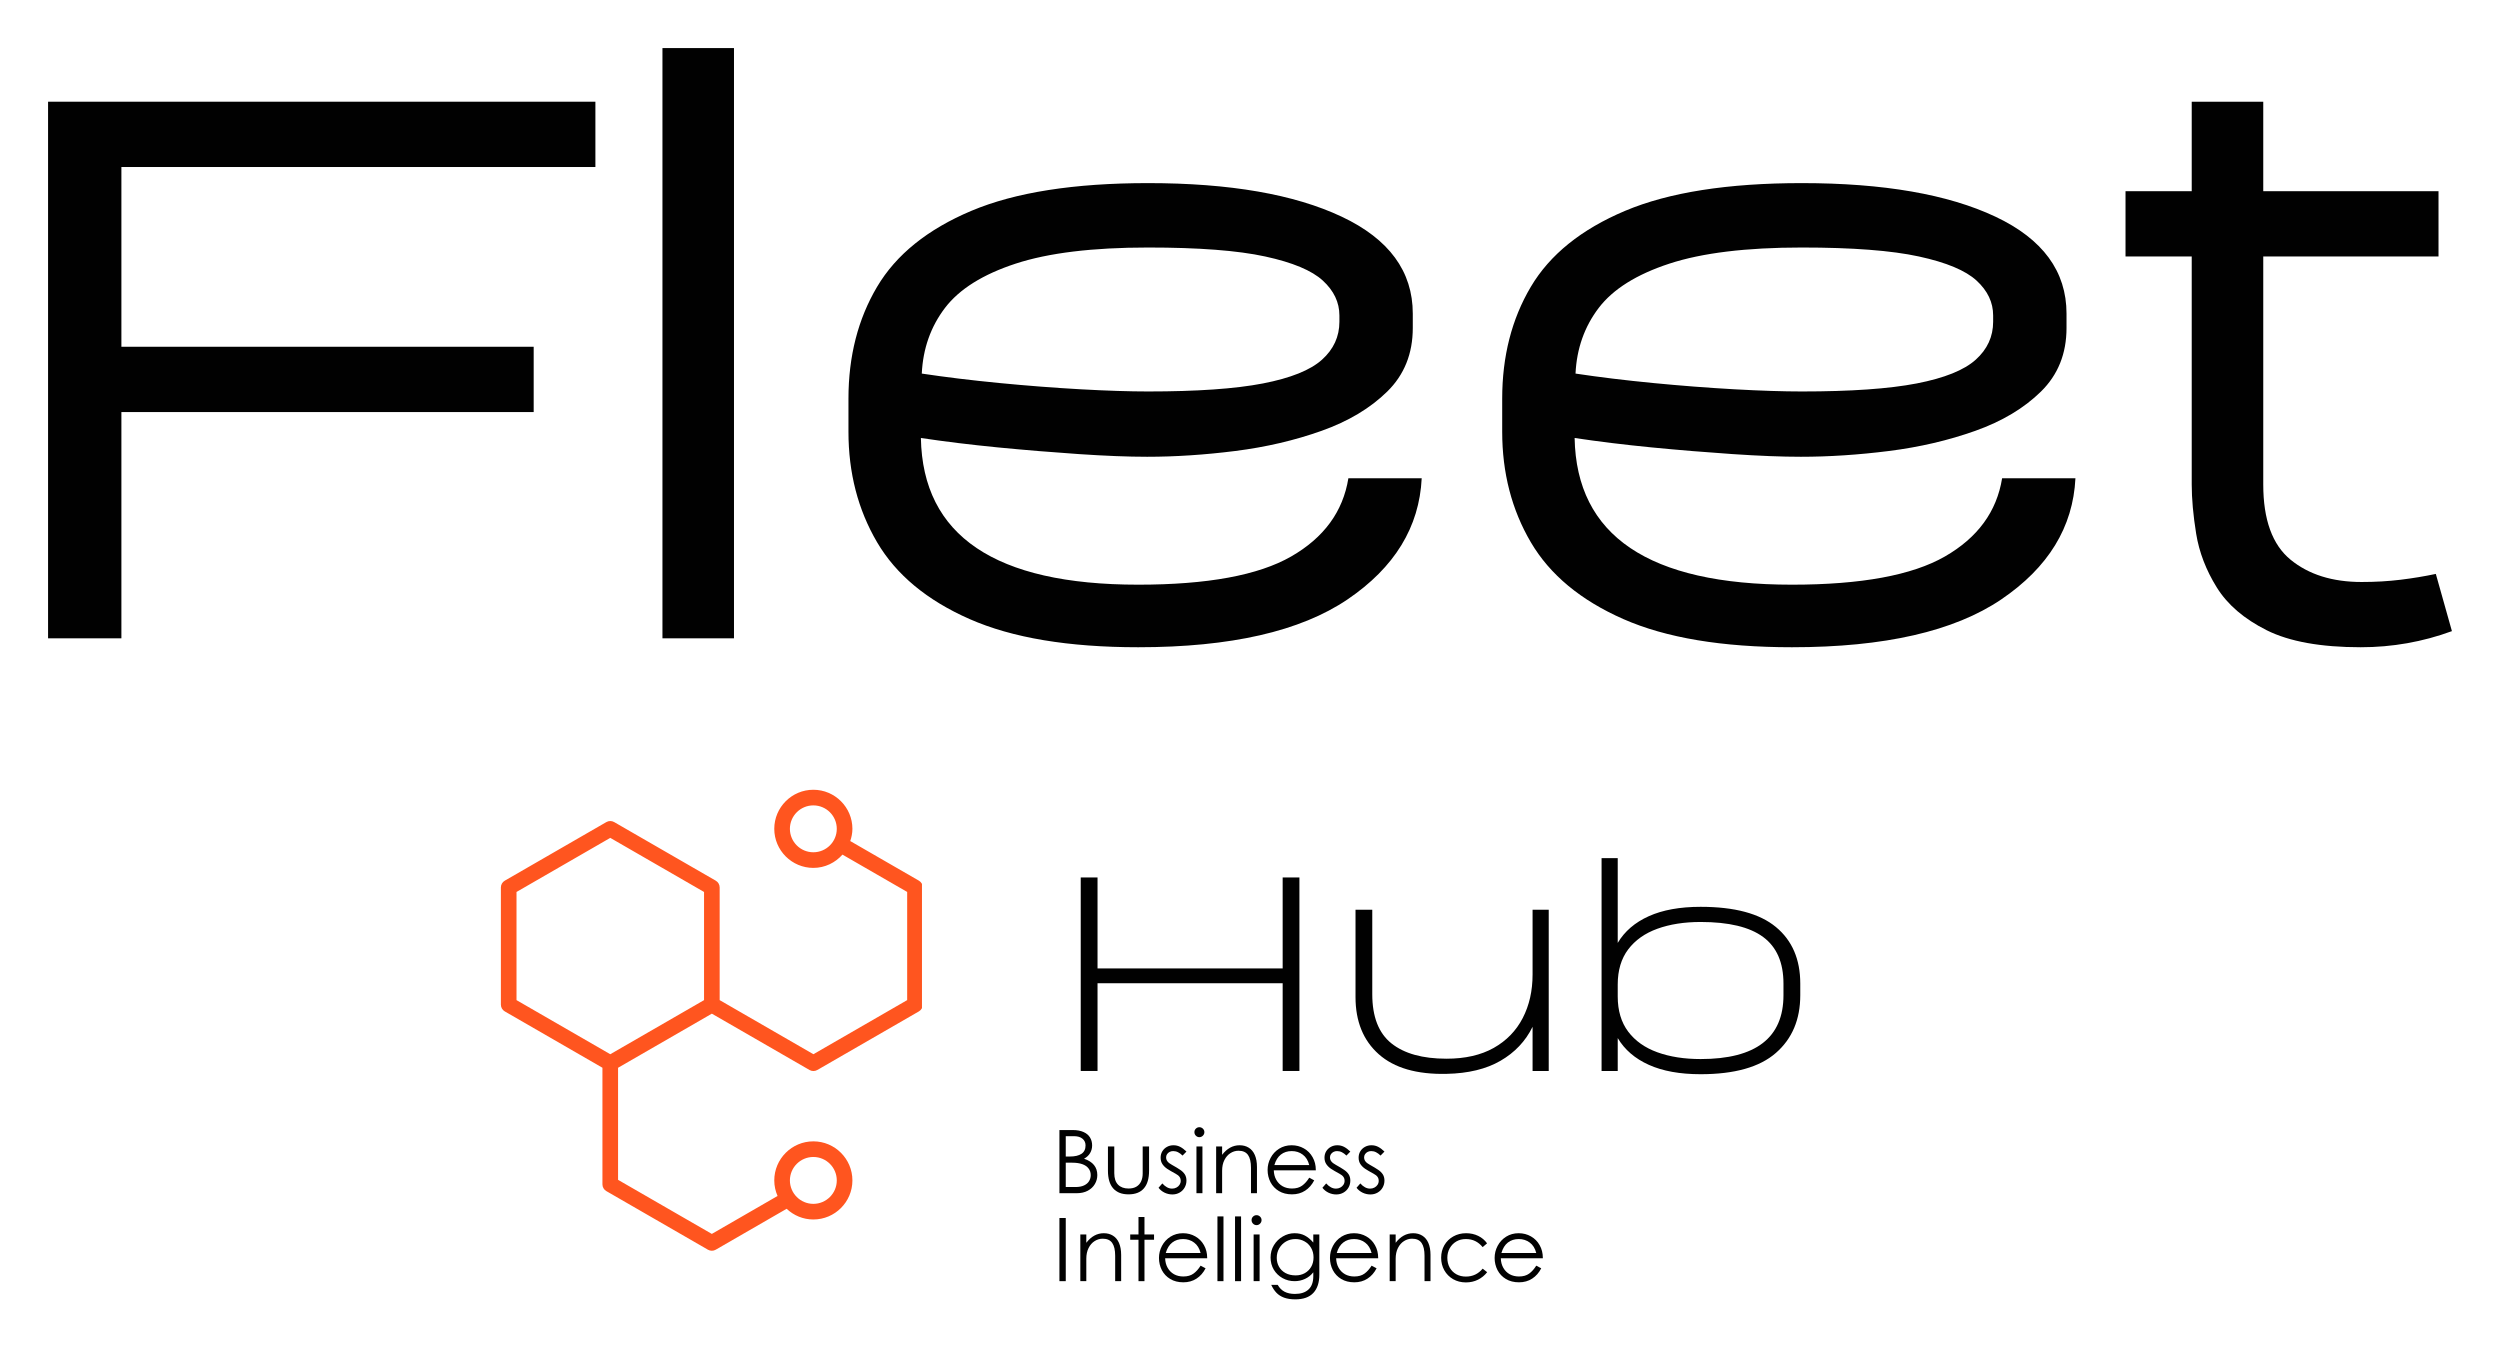
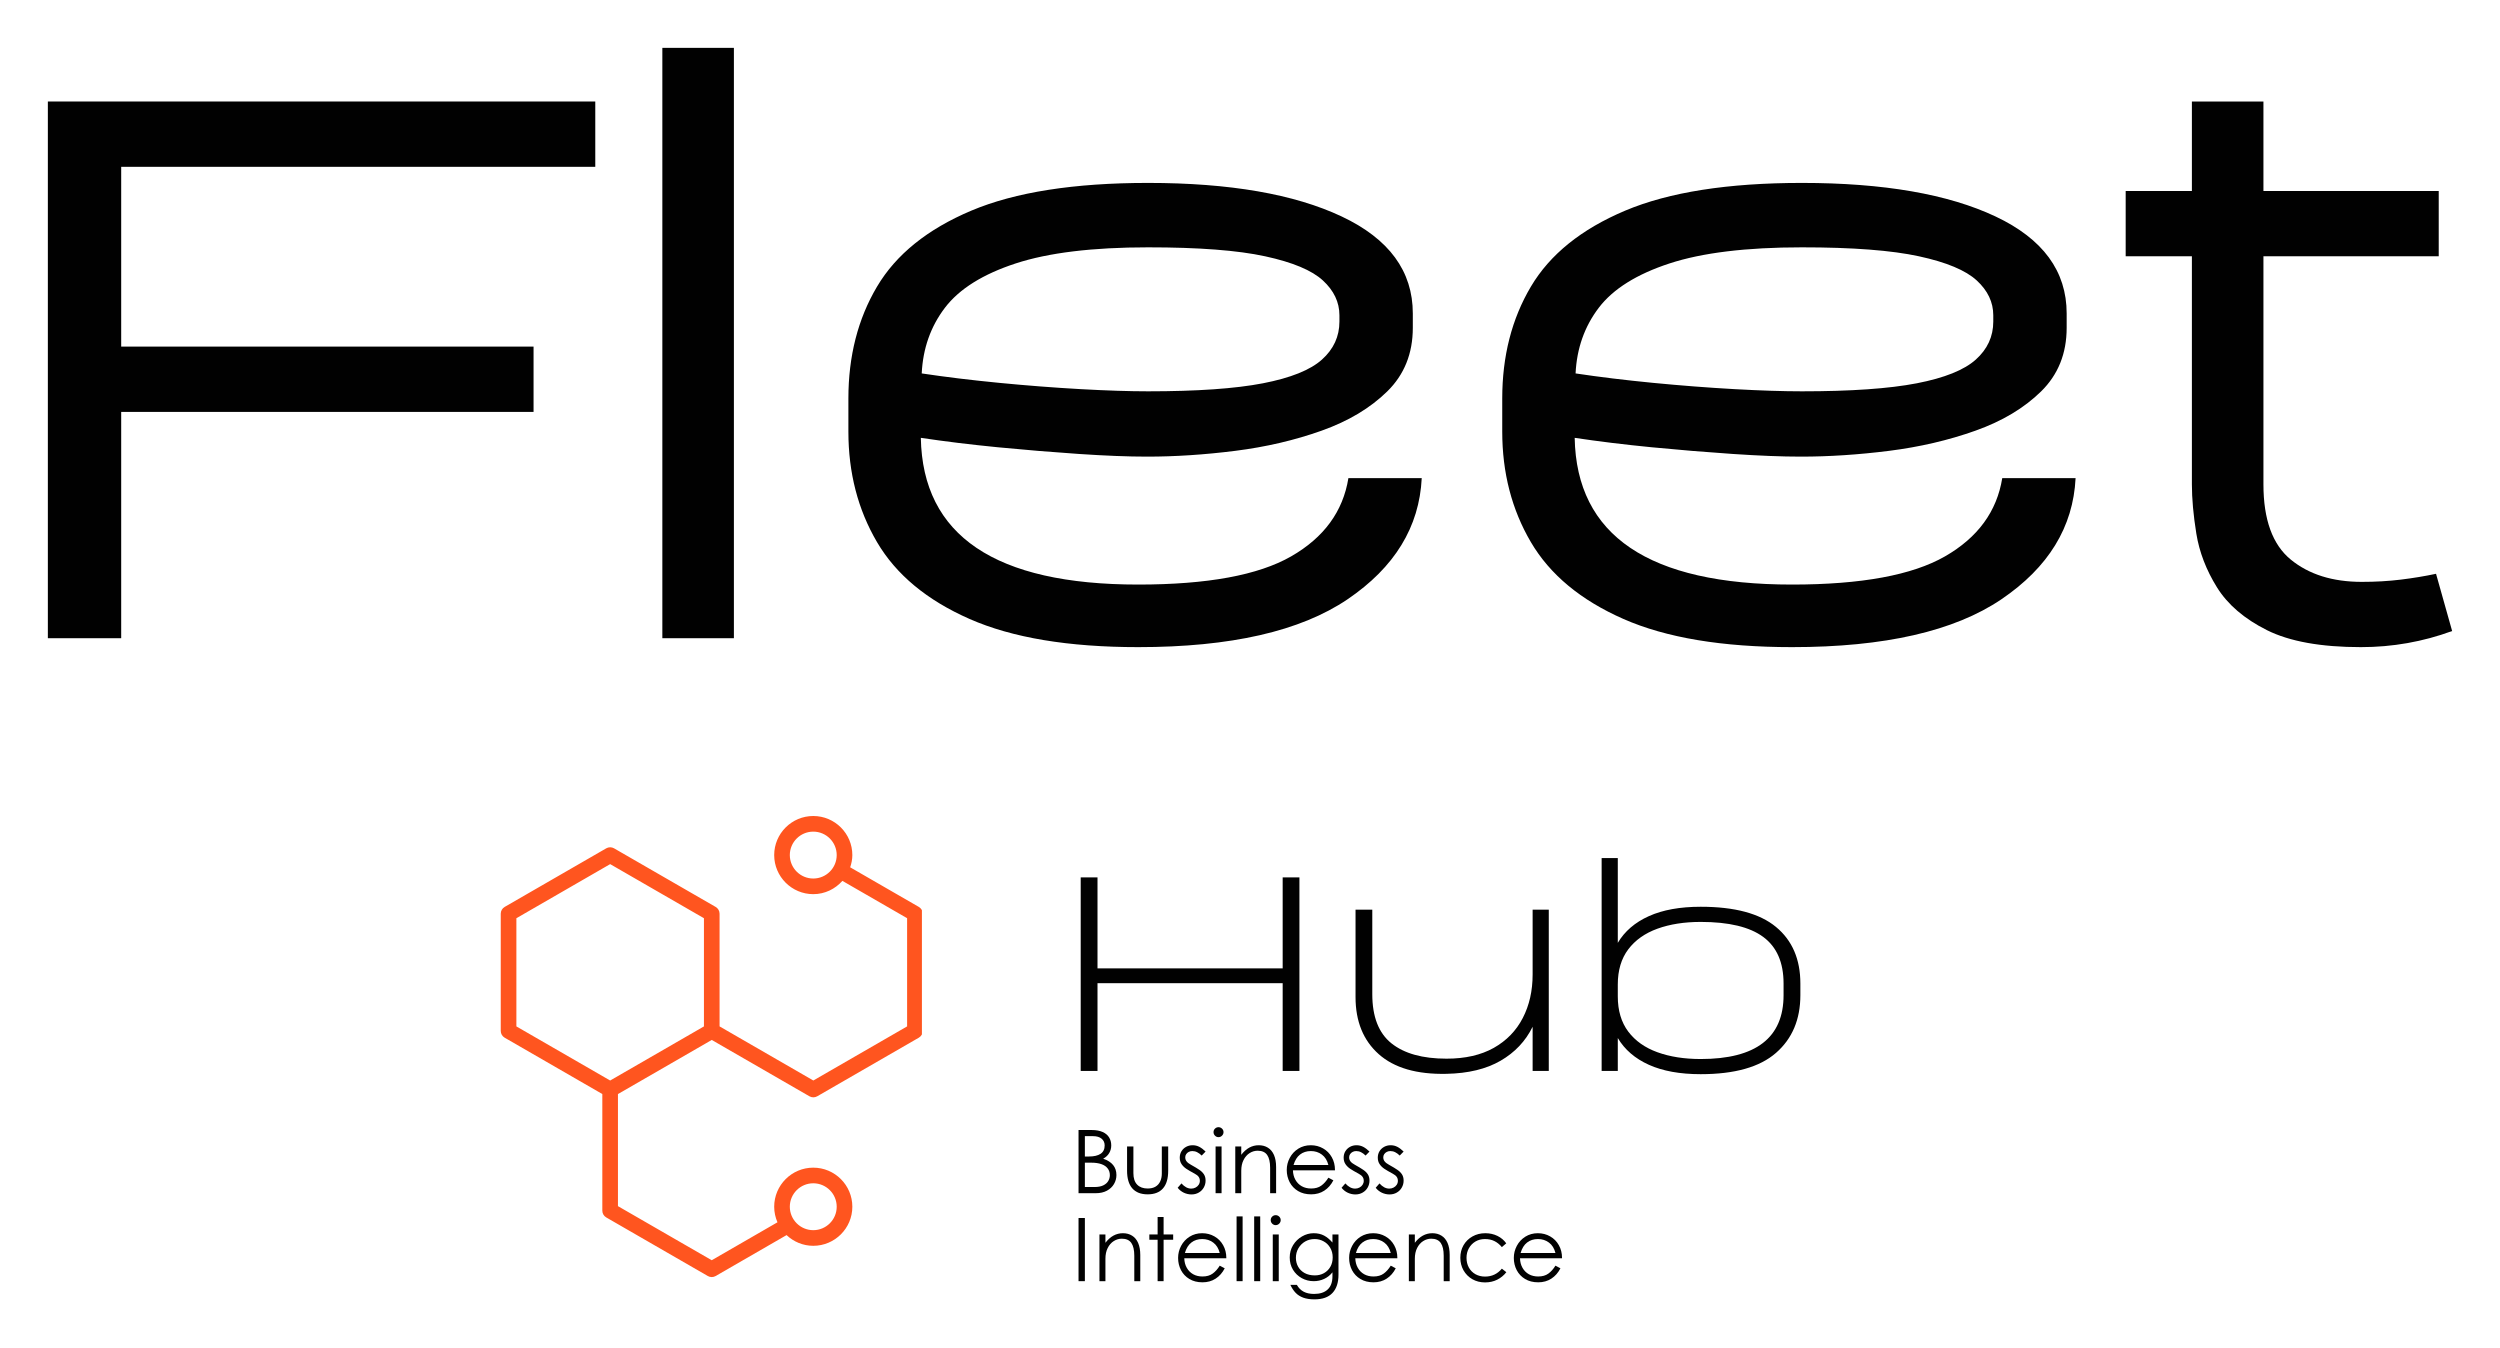
- <svg xmlns="http://www.w3.org/2000/svg" viewBox="372.19 221.37 783.64 422.36" preserveAspectRatio="xMidYMid meet" version="1.0">
+ <svg xmlns="http://www.w3.org/2000/svg" viewBox="372.26 221.44 783.50 422.22" preserveAspectRatio="xMidYMid meet" version="1.0">
  <defs>
    <g />
-     <clipPath id="0b232f421c">
+     <clipPath id="2bd398bc44">
      <rect x="0" width="793" y="0" height="337" />
    </clipPath>
-     <clipPath id="50709c36d6">
+     <clipPath id="84f49371a3">
      <rect x="0" width="157" y="0" height="68" />
    </clipPath>
-     <clipPath id="a4c7cb8014">
+     <clipPath id="eb39add451">
      <rect x="0" width="241" y="0" height="123" />
    </clipPath>
-     <clipPath id="0b9b39aec0">
-       <path d="M 529.188 468.906 L 661.188 468.906 L 661.188 613.656 L 529.188 613.656 Z M 529.188 468.906 " clip-rule="nonzero" />
+     <clipPath id="ec226f69de">
+       <path d="M 529.188 477.156 L 661.188 477.156 L 661.188 621.906 L 529.188 621.906 Z M 529.188 477.156 " clip-rule="nonzero" />
    </clipPath>
  </defs>
  <g transform="matrix(1, 0, 0, 1, 351, 131)">
-     <g clip-path="url(#0b232f421c)">
+     <g clip-path="url(#2bd398bc44)">
      <g fill="#010101" fill-opacity="1">
        <g transform="translate(1.491601, 290.4549)">
          <g>
            <path d="M 206.328 -147.734 L 57.75 -147.734 L 57.75 -91.391 L 186.984 -91.391 L 186.984 -70.922 L 57.75 -70.922 L 57.75 0 L 34.766 0 L 34.766 -168.203 L 206.328 -168.203 Z M 206.328 -147.734 " />
          </g>
        </g>
      </g>
      <g fill="#010101" fill-opacity="1">
        <g transform="translate(198.8402, 290.4549)">
          <g>
            <path d="M 30 0 L 30 -185.016 L 52.422 -185.016 L 52.422 0 Z M 30 0 " />
          </g>
        </g>
      </g>
      <g fill="#010101" fill-opacity="1">
        <g transform="translate(267.5195, 290.4549)">
          <g>
            <path d="M 110.453 2.797 C 88.586 2.797 70.973 -0.145 57.609 -6.031 C 44.242 -11.914 34.57 -19.945 28.594 -30.125 C 22.613 -40.312 19.625 -51.852 19.625 -64.75 L 19.625 -75.125 C 19.625 -88.395 22.613 -100.078 28.594 -110.172 C 34.57 -120.266 44.426 -128.207 58.156 -134 C 71.895 -139.789 90.352 -142.688 113.531 -142.688 C 139.133 -142.688 159.363 -139.18 174.219 -132.172 C 189.082 -125.16 196.516 -115.023 196.516 -101.766 L 196.516 -97.281 C 196.516 -89.238 193.848 -82.598 188.516 -77.359 C 183.191 -72.129 176.32 -68.02 167.906 -65.031 C 159.5 -62.039 150.484 -59.938 140.859 -58.719 C 131.234 -57.508 122.031 -56.906 113.25 -56.906 C 107.27 -56.906 100.117 -57.188 91.797 -57.75 C 83.484 -58.312 75.031 -59.008 66.438 -59.844 C 57.844 -60.688 49.805 -61.672 42.328 -62.797 C 42.891 -32.141 65.598 -16.812 110.453 -16.812 C 132.129 -16.812 148.102 -19.754 158.375 -25.641 C 168.656 -31.535 174.641 -39.711 176.328 -50.172 L 199.312 -50.172 C 198.562 -34.848 190.805 -22.188 176.047 -12.188 C 161.285 -2.195 139.422 2.797 110.453 2.797 Z M 113.531 -77.375 C 128.852 -77.375 140.859 -78.211 149.547 -79.891 C 158.242 -81.578 164.41 -84.055 168.047 -87.328 C 171.691 -90.598 173.516 -94.566 173.516 -99.234 L 173.516 -101.203 C 173.516 -105.305 171.785 -108.945 168.328 -112.125 C 164.879 -115.301 158.852 -117.82 150.25 -119.688 C 141.656 -121.562 129.414 -122.5 113.531 -122.5 C 96.156 -122.5 82.328 -120.816 72.047 -117.453 C 61.766 -114.086 54.379 -109.461 49.891 -103.578 C 45.41 -97.691 42.984 -90.828 42.609 -82.984 C 50.086 -81.859 58.172 -80.875 66.859 -80.031 C 75.547 -79.188 84.047 -78.531 92.359 -78.062 C 100.68 -77.602 107.738 -77.375 113.531 -77.375 Z M 113.531 -77.375 " />
          </g>
        </g>
      </g>
      <g fill="#010101" fill-opacity="1">
        <g transform="translate(472.4369, 290.4549)">
          <g>
            <path d="M 110.453 2.797 C 88.586 2.797 70.973 -0.145 57.609 -6.031 C 44.242 -11.914 34.57 -19.945 28.594 -30.125 C 22.613 -40.312 19.625 -51.852 19.625 -64.75 L 19.625 -75.125 C 19.625 -88.395 22.613 -100.078 28.594 -110.172 C 34.57 -120.266 44.426 -128.207 58.156 -134 C 71.895 -139.789 90.352 -142.688 113.531 -142.688 C 139.133 -142.688 159.363 -139.18 174.219 -132.172 C 189.082 -125.16 196.516 -115.023 196.516 -101.766 L 196.516 -97.281 C 196.516 -89.238 193.848 -82.598 188.516 -77.359 C 183.191 -72.129 176.32 -68.02 167.906 -65.031 C 159.5 -62.039 150.484 -59.938 140.859 -58.719 C 131.234 -57.508 122.031 -56.906 113.25 -56.906 C 107.27 -56.906 100.117 -57.188 91.797 -57.75 C 83.484 -58.312 75.031 -59.008 66.438 -59.844 C 57.844 -60.688 49.805 -61.672 42.328 -62.797 C 42.891 -32.141 65.598 -16.812 110.453 -16.812 C 132.129 -16.812 148.102 -19.754 158.375 -25.641 C 168.656 -31.535 174.641 -39.711 176.328 -50.172 L 199.312 -50.172 C 198.562 -34.848 190.805 -22.188 176.047 -12.188 C 161.285 -2.195 139.422 2.797 110.453 2.797 Z M 113.531 -77.375 C 128.852 -77.375 140.859 -78.211 149.547 -79.891 C 158.242 -81.578 164.41 -84.055 168.047 -87.328 C 171.691 -90.598 173.516 -94.566 173.516 -99.234 L 173.516 -101.203 C 173.516 -105.305 171.785 -108.945 168.328 -112.125 C 164.879 -115.301 158.852 -117.82 150.25 -119.688 C 141.656 -121.562 129.414 -122.5 113.531 -122.5 C 96.156 -122.5 82.328 -120.816 72.047 -117.453 C 61.766 -114.086 54.379 -109.461 49.891 -103.578 C 45.41 -97.691 42.984 -90.828 42.609 -82.984 C 50.086 -81.859 58.172 -80.875 66.859 -80.031 C 75.547 -79.188 84.047 -78.531 92.359 -78.062 C 100.68 -77.602 107.738 -77.375 113.531 -77.375 Z M 113.531 -77.375 " />
          </g>
        </g>
      </g>
      <g fill="#010101" fill-opacity="1">
        <g transform="translate(677.3543, 290.4549)">
          <g>
            <path d="M 107.359 -20.188 L 112.406 -2.25 C 103.25 1.113 93.719 2.797 83.812 2.797 C 71.289 2.797 61.477 1.023 54.375 -2.516 C 47.281 -6.066 42.051 -10.551 38.688 -15.969 C 35.32 -21.395 33.172 -27.004 32.234 -32.797 C 31.305 -38.586 30.844 -43.727 30.844 -48.219 L 30.844 -119.703 L 10.094 -119.703 L 10.094 -140.156 L 30.844 -140.156 L 30.844 -168.203 L 53.266 -168.203 L 53.266 -140.156 L 108.203 -140.156 L 108.203 -119.703 L 53.266 -119.703 L 53.266 -48.219 C 53.266 -37.188 56.113 -29.332 61.812 -24.656 C 67.508 -19.988 74.938 -17.656 84.094 -17.656 C 88.395 -17.656 92.461 -17.891 96.297 -18.359 C 100.129 -18.828 103.816 -19.438 107.359 -20.188 Z M 107.359 -20.188 " />
          </g>
        </g>
      </g>
    </g>
  </g>
-   <g transform="matrix(1, 0, 0, 1, 701, 564)">
-     <g clip-path="url(#50709c36d6)">
+   <g transform="matrix(1, 0, 0, 1, 707, 564)">
+     <g clip-path="url(#84f49371a3)">
      <g fill="#010101" fill-opacity="1">
        <g transform="translate(0.867432, 31.38743)">
          <g>
            <path d="M 6.594 -19.797 C 7.938 -19.797 9.062 -19.586 9.969 -19.172 C 10.875 -18.766 11.547 -18.203 11.984 -17.484 C 12.43 -16.766 12.656 -15.926 12.656 -14.969 C 12.656 -14.094 12.441 -13.297 12.016 -12.578 C 11.598 -11.859 10.969 -11.27 10.125 -10.812 C 12.895 -9.875 14.281 -8.164 14.281 -5.688 C 14.281 -4.676 14.023 -3.738 13.516 -2.875 C 13.016 -2.008 12.273 -1.312 11.297 -0.781 C 10.328 -0.258 9.172 0 7.828 0 L 2.406 0 L 2.406 -19.797 Z M 5.703 -11.5 C 7.254 -11.5 8.457 -11.781 9.312 -12.344 C 10.164 -12.906 10.594 -13.781 10.594 -14.969 C 10.594 -15.852 10.273 -16.555 9.641 -17.078 C 9.004 -17.609 8.117 -17.875 6.984 -17.875 L 4.391 -17.875 L 4.391 -11.5 Z M 7.453 -1.938 C 8.516 -1.938 9.406 -2.102 10.125 -2.438 C 10.844 -2.781 11.367 -3.234 11.703 -3.797 C 12.047 -4.367 12.219 -4.988 12.219 -5.656 C 12.219 -6.477 11.988 -7.18 11.531 -7.766 C 11.082 -8.359 10.426 -8.805 9.562 -9.109 C 8.695 -9.41 7.66 -9.562 6.453 -9.562 L 4.391 -9.562 L 4.391 -1.938 Z M 7.453 -1.938 " />
          </g>
        </g>
      </g>
      <g fill="#010101" fill-opacity="1">
        <g transform="translate(16.63838, 31.38743)">
          <g>
            <path d="M 8.297 0.359 C 6.18 0.359 4.578 -0.266 3.484 -1.516 C 2.391 -2.766 1.844 -4.613 1.844 -7.062 L 1.844 -14.641 L 3.828 -14.641 L 3.828 -6.281 C 3.828 -4.688 4.223 -3.484 5.016 -2.672 C 5.805 -1.867 6.898 -1.469 8.297 -1.469 C 9.273 -1.469 10.094 -1.66 10.75 -2.047 C 11.414 -2.441 11.91 -2.992 12.234 -3.703 C 12.566 -4.41 12.734 -5.227 12.734 -6.156 L 12.734 -14.641 L 14.734 -14.641 L 14.734 -7.062 C 14.734 -4.594 14.188 -2.738 13.094 -1.5 C 12.008 -0.258 10.41 0.359 8.297 0.359 Z M 8.297 0.359 " />
          </g>
        </g>
      </g>
      <g fill="#010101" fill-opacity="1">
        <g transform="translate(33.40191, 31.38743)">
          <g>
            <path d="M 5.266 0.391 C 4.441 0.391 3.641 0.207 2.859 -0.156 C 2.086 -0.531 1.445 -1.047 0.938 -1.703 L 2.125 -3.062 C 3.094 -1.977 4.113 -1.438 5.188 -1.438 C 5.664 -1.438 6.109 -1.539 6.516 -1.75 C 6.93 -1.957 7.266 -2.25 7.516 -2.625 C 7.766 -3.008 7.891 -3.422 7.891 -3.859 C 7.891 -4.359 7.766 -4.781 7.516 -5.125 C 7.266 -5.477 6.863 -5.801 6.312 -6.094 C 5.156 -6.719 4.27 -7.234 3.656 -7.641 C 3.051 -8.047 2.555 -8.531 2.172 -9.094 C 1.785 -9.664 1.594 -10.348 1.594 -11.141 C 1.594 -11.891 1.77 -12.555 2.125 -13.141 C 2.488 -13.734 2.977 -14.195 3.594 -14.531 C 4.207 -14.863 4.883 -15.031 5.625 -15.031 C 6.375 -15.031 7.07 -14.863 7.719 -14.531 C 8.363 -14.195 9.02 -13.703 9.688 -13.047 L 8.469 -11.797 C 7.988 -12.266 7.516 -12.613 7.047 -12.844 C 6.578 -13.082 6.066 -13.203 5.516 -13.203 C 5.109 -13.203 4.738 -13.113 4.406 -12.938 C 4.082 -12.77 3.816 -12.535 3.609 -12.234 C 3.41 -11.941 3.312 -11.613 3.312 -11.25 C 3.312 -10.75 3.457 -10.316 3.75 -9.953 C 4.039 -9.586 4.492 -9.238 5.109 -8.906 C 6.273 -8.258 7.156 -7.727 7.75 -7.312 C 8.352 -6.906 8.828 -6.438 9.172 -5.906 C 9.516 -5.375 9.688 -4.719 9.688 -3.938 C 9.688 -3.164 9.5 -2.445 9.125 -1.781 C 8.758 -1.125 8.238 -0.598 7.562 -0.203 C 6.895 0.191 6.129 0.391 5.266 0.391 Z M 5.266 0.391 " />
          </g>
        </g>
      </g>
      <g fill="#010101" fill-opacity="1">
        <g transform="translate(44.09969, 31.38743)">
          <g>
            <path d="M 3.031 -17.562 C 2.613 -17.562 2.25 -17.719 1.938 -18.031 C 1.633 -18.344 1.484 -18.711 1.484 -19.141 C 1.484 -19.578 1.633 -19.941 1.938 -20.234 C 2.25 -20.535 2.613 -20.688 3.031 -20.688 C 3.457 -20.688 3.828 -20.535 4.141 -20.234 C 4.453 -19.93 4.609 -19.566 4.609 -19.141 C 4.609 -18.711 4.453 -18.344 4.141 -18.031 C 3.828 -17.719 3.457 -17.562 3.031 -17.562 Z M 2.125 -14.641 L 4 -14.641 L 4 0 L 2.125 0 Z M 2.125 -14.641 " />
          </g>
        </g>
      </g>
      <g fill="#010101" fill-opacity="1">
        <g transform="translate(50.19302, 31.38743)">
          <g>
            <path d="M 4.078 -14.641 L 4.078 -12.031 C 5.609 -14.031 7.438 -15.031 9.562 -15.031 C 10.656 -15.031 11.609 -14.773 12.422 -14.266 C 13.242 -13.766 13.879 -13.004 14.328 -11.984 C 14.773 -10.961 15 -9.707 15 -8.219 L 15 0 L 13.125 0 L 13.125 -7.969 C 13.125 -9.75 12.816 -11.082 12.203 -11.969 C 11.586 -12.863 10.594 -13.312 9.219 -13.312 C 8.312 -13.312 7.469 -13.062 6.688 -12.562 C 5.906 -12.07 5.273 -11.352 4.797 -10.406 C 4.316 -9.457 4.078 -8.332 4.078 -7.031 L 4.078 0 L 2.203 0 L 2.203 -14.641 Z M 4.078 -14.641 " />
          </g>
        </g>
      </g>
      <g fill="#010101" fill-opacity="1">
        <g transform="translate(67.12198, 31.38743)">
          <g>
-             <path d="M 9.047 0.359 C 7.461 0.359 6.098 0.016 4.953 -0.672 C 3.805 -1.359 2.926 -2.285 2.312 -3.453 C 1.707 -4.629 1.406 -5.906 1.406 -7.281 C 1.406 -8.625 1.719 -9.883 2.344 -11.062 C 2.969 -12.25 3.852 -13.207 5 -13.938 C 6.156 -14.664 7.469 -15.031 8.938 -15.031 C 10.352 -15.031 11.641 -14.695 12.797 -14.031 C 13.953 -13.375 14.859 -12.457 15.516 -11.281 C 16.18 -10.102 16.516 -8.781 16.516 -7.312 L 16.516 -7.172 L 3.344 -7.172 C 3.375 -6.047 3.633 -5.051 4.125 -4.188 C 4.613 -3.32 5.281 -2.648 6.125 -2.172 C 6.969 -1.703 7.941 -1.469 9.047 -1.469 C 10.348 -1.469 11.41 -1.77 12.234 -2.375 C 13.066 -2.977 13.805 -3.805 14.453 -4.859 L 16.016 -4.031 C 15.305 -2.645 14.359 -1.566 13.172 -0.797 C 11.984 -0.023 10.609 0.359 9.047 0.359 Z M 14.453 -8.828 C 14.086 -10.273 13.41 -11.363 12.422 -12.094 C 11.441 -12.832 10.289 -13.203 8.969 -13.203 C 7.625 -13.203 6.488 -12.836 5.562 -12.109 C 4.633 -11.391 3.957 -10.297 3.531 -8.828 Z M 14.453 -8.828 " />
+             <path d="M 9.047 0.359 C 7.461 0.359 6.098 0.012 4.953 -0.672 C 3.805 -1.359 2.926 -2.285 2.312 -3.453 C 1.707 -4.629 1.406 -5.906 1.406 -7.281 C 1.406 -8.625 1.719 -9.883 2.344 -11.062 C 2.969 -12.25 3.852 -13.207 5 -13.938 C 6.156 -14.664 7.469 -15.031 8.938 -15.031 C 10.352 -15.031 11.641 -14.695 12.797 -14.031 C 13.953 -13.375 14.859 -12.457 15.516 -11.281 C 16.18 -10.102 16.516 -8.781 16.516 -7.312 L 16.516 -7.172 L 3.344 -7.172 C 3.375 -6.047 3.633 -5.051 4.125 -4.188 C 4.613 -3.32 5.281 -2.648 6.125 -2.172 C 6.969 -1.703 7.941 -1.469 9.047 -1.469 C 10.348 -1.469 11.41 -1.77 12.234 -2.375 C 13.066 -2.977 13.805 -3.805 14.453 -4.859 L 16.016 -4.031 C 15.305 -2.645 14.359 -1.566 13.172 -0.797 C 11.984 -0.023 10.609 0.359 9.047 0.359 Z M 14.453 -8.828 C 14.086 -10.273 13.41 -11.363 12.422 -12.094 C 11.441 -12.832 10.289 -13.203 8.969 -13.203 C 7.625 -13.203 6.488 -12.836 5.562 -12.109 C 4.633 -11.391 3.957 -10.297 3.531 -8.828 Z M 14.453 -8.828 " />
          </g>
        </g>
      </g>
      <g fill="#010101" fill-opacity="1">
        <g transform="translate(84.76781, 31.38743)">
          <g>
            <path d="M 5.266 0.391 C 4.441 0.391 3.641 0.207 2.859 -0.156 C 2.086 -0.531 1.445 -1.047 0.938 -1.703 L 2.125 -3.062 C 3.094 -1.977 4.113 -1.438 5.188 -1.438 C 5.664 -1.438 6.109 -1.539 6.516 -1.75 C 6.93 -1.957 7.266 -2.25 7.516 -2.625 C 7.766 -3.008 7.891 -3.422 7.891 -3.859 C 7.891 -4.359 7.766 -4.781 7.516 -5.125 C 7.266 -5.477 6.863 -5.801 6.312 -6.094 C 5.156 -6.719 4.27 -7.234 3.656 -7.641 C 3.051 -8.047 2.555 -8.531 2.172 -9.094 C 1.785 -9.664 1.594 -10.348 1.594 -11.141 C 1.594 -11.891 1.77 -12.555 2.125 -13.141 C 2.488 -13.734 2.977 -14.195 3.594 -14.531 C 4.207 -14.863 4.883 -15.031 5.625 -15.031 C 6.375 -15.031 7.07 -14.863 7.719 -14.531 C 8.363 -14.195 9.02 -13.703 9.688 -13.047 L 8.469 -11.797 C 7.988 -12.266 7.516 -12.613 7.047 -12.844 C 6.578 -13.082 6.066 -13.203 5.516 -13.203 C 5.109 -13.203 4.738 -13.113 4.406 -12.938 C 4.082 -12.77 3.816 -12.535 3.609 -12.234 C 3.41 -11.941 3.312 -11.613 3.312 -11.25 C 3.312 -10.75 3.457 -10.316 3.75 -9.953 C 4.039 -9.586 4.492 -9.238 5.109 -8.906 C 6.273 -8.258 7.156 -7.727 7.75 -7.312 C 8.352 -6.906 8.828 -6.438 9.172 -5.906 C 9.516 -5.375 9.688 -4.719 9.688 -3.938 C 9.688 -3.164 9.5 -2.445 9.125 -1.781 C 8.758 -1.125 8.238 -0.598 7.562 -0.203 C 6.895 0.191 6.129 0.391 5.266 0.391 Z M 5.266 0.391 " />
          </g>
        </g>
      </g>
      <g fill="#010101" fill-opacity="1">
        <g transform="translate(95.46559, 31.38743)">
          <g>
            <path d="M 5.266 0.391 C 4.441 0.391 3.641 0.207 2.859 -0.156 C 2.086 -0.531 1.445 -1.047 0.938 -1.703 L 2.125 -3.062 C 3.094 -1.977 4.113 -1.438 5.188 -1.438 C 5.664 -1.438 6.109 -1.539 6.516 -1.75 C 6.93 -1.957 7.266 -2.25 7.516 -2.625 C 7.766 -3.008 7.891 -3.422 7.891 -3.859 C 7.891 -4.359 7.766 -4.781 7.516 -5.125 C 7.266 -5.477 6.863 -5.801 6.312 -6.094 C 5.156 -6.719 4.27 -7.234 3.656 -7.641 C 3.051 -8.047 2.555 -8.531 2.172 -9.094 C 1.785 -9.664 1.594 -10.348 1.594 -11.141 C 1.594 -11.891 1.77 -12.555 2.125 -13.141 C 2.488 -13.734 2.977 -14.195 3.594 -14.531 C 4.207 -14.863 4.883 -15.031 5.625 -15.031 C 6.375 -15.031 7.07 -14.863 7.719 -14.531 C 8.363 -14.195 9.02 -13.703 9.688 -13.047 L 8.469 -11.797 C 7.988 -12.266 7.516 -12.613 7.047 -12.844 C 6.578 -13.082 6.066 -13.203 5.516 -13.203 C 5.109 -13.203 4.738 -13.113 4.406 -12.938 C 4.082 -12.77 3.816 -12.535 3.609 -12.234 C 3.41 -11.941 3.312 -11.613 3.312 -11.25 C 3.312 -10.75 3.457 -10.316 3.75 -9.953 C 4.039 -9.586 4.492 -9.238 5.109 -8.906 C 6.273 -8.258 7.156 -7.727 7.75 -7.312 C 8.352 -6.906 8.828 -6.438 9.172 -5.906 C 9.516 -5.375 9.688 -4.719 9.688 -3.938 C 9.688 -3.164 9.5 -2.445 9.125 -1.781 C 8.758 -1.125 8.238 -0.598 7.562 -0.203 C 6.895 0.191 6.129 0.391 5.266 0.391 Z M 5.266 0.391 " />
          </g>
        </g>
      </g>
      <g fill="#010101" fill-opacity="1">
        <g transform="translate(0.867432, 58.95905)">
          <g>
            <path d="M 2.406 -19.797 L 4.391 -19.797 L 4.391 0 L 2.406 0 Z M 2.406 -19.797 " />
          </g>
        </g>
      </g>
      <g fill="#010101" fill-opacity="1">
-         <g transform="translate(7.62247, 58.95905)">
+         <g transform="translate(7.622469, 58.95905)">
          <g>
            <path d="M 4.078 -14.641 L 4.078 -12.031 C 5.609 -14.031 7.438 -15.031 9.562 -15.031 C 10.656 -15.031 11.609 -14.773 12.422 -14.266 C 13.242 -13.766 13.879 -13.004 14.328 -11.984 C 14.773 -10.961 15 -9.707 15 -8.219 L 15 0 L 13.125 0 L 13.125 -7.969 C 13.125 -9.75 12.816 -11.082 12.203 -11.969 C 11.586 -12.863 10.594 -13.312 9.219 -13.312 C 8.312 -13.312 7.469 -13.062 6.688 -12.562 C 5.906 -12.07 5.273 -11.352 4.797 -10.406 C 4.316 -9.457 4.078 -8.332 4.078 -7.031 L 4.078 0 L 2.203 0 L 2.203 -14.641 Z M 4.078 -14.641 " />
          </g>
        </g>
      </g>
      <g fill="#010101" fill-opacity="1">
        <g transform="translate(24.27571, 58.95905)">
          <g>
            <path d="M 3.781 -12.984 L 1.188 -12.984 L 1.188 -14.641 L 3.781 -14.641 L 3.781 -20.109 L 5.656 -20.109 L 5.656 -14.641 L 8.656 -14.641 L 8.656 -12.984 L 5.656 -12.984 L 5.656 0 L 3.781 0 Z M 3.781 -12.984 " />
          </g>
        </g>
      </g>
      <g fill="#010101" fill-opacity="1">
        <g transform="translate(33.07105, 58.95905)">
          <g>
-             <path d="M 9.047 0.359 C 7.461 0.359 6.098 0.016 4.953 -0.672 C 3.805 -1.359 2.926 -2.285 2.312 -3.453 C 1.707 -4.629 1.406 -5.906 1.406 -7.281 C 1.406 -8.625 1.719 -9.883 2.344 -11.062 C 2.969 -12.25 3.852 -13.207 5 -13.938 C 6.156 -14.664 7.469 -15.031 8.938 -15.031 C 10.352 -15.031 11.641 -14.695 12.797 -14.031 C 13.953 -13.375 14.859 -12.457 15.516 -11.281 C 16.18 -10.102 16.516 -8.781 16.516 -7.312 L 16.516 -7.172 L 3.344 -7.172 C 3.375 -6.047 3.633 -5.051 4.125 -4.188 C 4.613 -3.32 5.281 -2.648 6.125 -2.172 C 6.969 -1.703 7.941 -1.469 9.047 -1.469 C 10.348 -1.469 11.41 -1.77 12.234 -2.375 C 13.066 -2.977 13.805 -3.805 14.453 -4.859 L 16.016 -4.031 C 15.305 -2.645 14.359 -1.566 13.172 -0.797 C 11.984 -0.023 10.609 0.359 9.047 0.359 Z M 14.453 -8.828 C 14.086 -10.273 13.41 -11.363 12.422 -12.094 C 11.441 -12.832 10.289 -13.203 8.969 -13.203 C 7.625 -13.203 6.488 -12.836 5.562 -12.109 C 4.633 -11.391 3.957 -10.297 3.531 -8.828 Z M 14.453 -8.828 " />
+             <path d="M 9.047 0.359 C 7.461 0.359 6.098 0.012 4.953 -0.672 C 3.805 -1.359 2.926 -2.285 2.312 -3.453 C 1.707 -4.629 1.406 -5.906 1.406 -7.281 C 1.406 -8.625 1.719 -9.883 2.344 -11.062 C 2.969 -12.25 3.852 -13.207 5 -13.938 C 6.156 -14.664 7.469 -15.031 8.938 -15.031 C 10.352 -15.031 11.641 -14.695 12.797 -14.031 C 13.953 -13.375 14.859 -12.457 15.516 -11.281 C 16.18 -10.102 16.516 -8.781 16.516 -7.312 L 16.516 -7.172 L 3.344 -7.172 C 3.375 -6.047 3.633 -5.051 4.125 -4.188 C 4.613 -3.32 5.281 -2.648 6.125 -2.172 C 6.969 -1.703 7.941 -1.469 9.047 -1.469 C 10.348 -1.469 11.41 -1.77 12.234 -2.375 C 13.066 -2.977 13.805 -3.805 14.453 -4.859 L 16.016 -4.031 C 15.305 -2.645 14.359 -1.566 13.172 -0.797 C 11.984 -0.023 10.609 0.359 9.047 0.359 Z M 14.453 -8.828 C 14.086 -10.273 13.41 -11.363 12.422 -12.094 C 11.441 -12.832 10.289 -13.203 8.969 -13.203 C 7.625 -13.203 6.488 -12.836 5.562 -12.109 C 4.633 -11.391 3.957 -10.297 3.531 -8.828 Z M 14.453 -8.828 " />
          </g>
        </g>
      </g>
      <g fill="#010101" fill-opacity="1">
        <g transform="translate(50.99259, 58.95905)">
          <g>
            <path d="M 3.703 -20.297 L 3.703 0 L 1.812 0 L 1.812 -20.297 Z M 3.703 -20.297 " />
          </g>
        </g>
      </g>
      <g fill="#010101" fill-opacity="1">
        <g transform="translate(56.50691, 58.95905)">
          <g>
            <path d="M 3.703 -20.297 L 3.703 0 L 1.812 0 L 1.812 -20.297 Z M 3.703 -20.297 " />
          </g>
        </g>
      </g>
      <g fill="#010101" fill-opacity="1">
        <g transform="translate(62.02123, 58.95905)">
          <g>
            <path d="M 3.031 -17.562 C 2.613 -17.562 2.25 -17.719 1.938 -18.031 C 1.633 -18.344 1.484 -18.711 1.484 -19.141 C 1.484 -19.578 1.633 -19.941 1.938 -20.234 C 2.25 -20.535 2.613 -20.688 3.031 -20.688 C 3.457 -20.688 3.828 -20.535 4.141 -20.234 C 4.453 -19.93 4.609 -19.566 4.609 -19.141 C 4.609 -18.711 4.453 -18.344 4.141 -18.031 C 3.828 -17.719 3.457 -17.562 3.031 -17.562 Z M 2.125 -14.641 L 4 -14.641 L 4 0 L 2.125 0 Z M 2.125 -14.641 " />
          </g>
        </g>
      </g>
      <g fill="#010101" fill-opacity="1">
        <g transform="translate(68.11455, 58.95905)">
          <g>
-             <path d="M 9.094 5.703 C 7.738 5.703 6.57 5.523 5.594 5.172 C 4.625 4.816 3.82 4.305 3.188 3.641 C 2.551 2.973 2.004 2.145 1.547 1.156 L 3.578 1.156 C 4.129 2.133 4.848 2.852 5.734 3.312 C 6.617 3.77 7.703 4 8.984 4 C 10.828 4 12.242 3.535 13.234 2.609 C 14.234 1.68 14.734 0.305 14.734 -1.516 L 14.734 -2.781 C 14.016 -1.863 13.145 -1.172 12.125 -0.703 C 11.102 -0.234 10.016 0 8.859 0 C 7.516 0 6.266 -0.316 5.109 -0.953 C 3.961 -1.586 3.047 -2.469 2.359 -3.594 C 1.68 -4.727 1.344 -6.004 1.344 -7.422 C 1.344 -8.836 1.691 -10.125 2.391 -11.281 C 3.098 -12.438 4.031 -13.348 5.188 -14.016 C 6.344 -14.691 7.566 -15.031 8.859 -15.031 C 10.086 -15.031 11.164 -14.785 12.094 -14.297 C 13.02 -13.805 13.898 -13.078 14.734 -12.109 L 14.734 -14.641 L 16.625 -14.641 L 16.625 -2.016 C 16.625 0.453 16 2.352 14.75 3.688 C 13.5 5.031 11.613 5.703 9.094 5.703 Z M 9.219 -1.812 C 10.281 -1.812 11.234 -2.047 12.078 -2.516 C 12.922 -2.992 13.586 -3.656 14.078 -4.5 C 14.566 -5.344 14.812 -6.328 14.812 -7.453 C 14.812 -8.586 14.551 -9.594 14.031 -10.469 C 13.52 -11.344 12.832 -12.016 11.969 -12.484 C 11.102 -12.961 10.164 -13.203 9.156 -13.203 C 8.07 -13.203 7.082 -12.945 6.188 -12.438 C 5.301 -11.926 4.594 -11.219 4.062 -10.312 C 3.539 -9.414 3.281 -8.414 3.281 -7.312 C 3.281 -6.312 3.508 -5.395 3.969 -4.562 C 4.426 -3.727 5.098 -3.062 5.984 -2.562 C 6.879 -2.062 7.957 -1.812 9.219 -1.812 Z M 9.219 -1.812 " />
+             <path d="M 9.094 5.703 C 7.738 5.703 6.57 5.523 5.594 5.172 C 4.625 4.816 3.82 4.305 3.188 3.641 C 2.551 2.973 2.004 2.145 1.547 1.156 L 3.578 1.156 C 4.129 2.133 4.848 2.852 5.734 3.312 C 6.617 3.77 7.703 4 8.984 4 C 10.828 4 12.242 3.535 13.234 2.609 C 14.234 1.68 14.734 0.305 14.734 -1.516 L 14.734 -2.781 C 14.016 -1.863 13.145 -1.172 12.125 -0.703 C 11.102 -0.234 10.016 0 8.859 0 C 7.516 0 6.266 -0.316 5.109 -0.953 C 3.961 -1.586 3.047 -2.469 2.359 -3.594 C 1.68 -4.727 1.344 -6.004 1.344 -7.422 C 1.344 -8.836 1.691 -10.125 2.391 -11.281 C 3.098 -12.438 4.031 -13.348 5.188 -14.016 C 6.344 -14.691 7.566 -15.031 8.859 -15.031 C 10.086 -15.031 11.164 -14.785 12.094 -14.297 C 13.02 -13.805 13.898 -13.078 14.734 -12.109 L 14.734 -14.641 L 16.625 -14.641 L 16.625 -2.016 C 16.625 0.449 16 2.352 14.75 3.688 C 13.5 5.031 11.613 5.703 9.094 5.703 Z M 9.219 -1.812 C 10.281 -1.812 11.234 -2.047 12.078 -2.516 C 12.922 -2.992 13.586 -3.656 14.078 -4.5 C 14.566 -5.344 14.812 -6.328 14.812 -7.453 C 14.812 -8.586 14.551 -9.594 14.031 -10.469 C 13.52 -11.344 12.832 -12.016 11.969 -12.484 C 11.102 -12.961 10.164 -13.203 9.156 -13.203 C 8.07 -13.203 7.082 -12.945 6.188 -12.438 C 5.301 -11.926 4.594 -11.219 4.062 -10.312 C 3.539 -9.414 3.281 -8.414 3.281 -7.312 C 3.281 -6.312 3.508 -5.395 3.969 -4.562 C 4.426 -3.727 5.098 -3.062 5.984 -2.562 C 6.879 -2.062 7.957 -1.812 9.219 -1.812 Z M 9.219 -1.812 " />
          </g>
        </g>
      </g>
      <g fill="#010101" fill-opacity="1">
        <g transform="translate(86.67024, 58.95905)">
          <g>
-             <path d="M 9.047 0.359 C 7.461 0.359 6.098 0.016 4.953 -0.672 C 3.805 -1.359 2.926 -2.285 2.312 -3.453 C 1.707 -4.629 1.406 -5.906 1.406 -7.281 C 1.406 -8.625 1.719 -9.883 2.344 -11.062 C 2.969 -12.25 3.852 -13.207 5 -13.938 C 6.156 -14.664 7.469 -15.031 8.938 -15.031 C 10.352 -15.031 11.641 -14.695 12.797 -14.031 C 13.953 -13.375 14.859 -12.457 15.516 -11.281 C 16.18 -10.102 16.516 -8.781 16.516 -7.312 L 16.516 -7.172 L 3.344 -7.172 C 3.375 -6.047 3.633 -5.051 4.125 -4.188 C 4.613 -3.32 5.281 -2.648 6.125 -2.172 C 6.969 -1.703 7.941 -1.469 9.047 -1.469 C 10.348 -1.469 11.41 -1.77 12.234 -2.375 C 13.066 -2.977 13.805 -3.805 14.453 -4.859 L 16.016 -4.031 C 15.305 -2.645 14.359 -1.566 13.172 -0.797 C 11.984 -0.023 10.609 0.359 9.047 0.359 Z M 14.453 -8.828 C 14.086 -10.273 13.41 -11.363 12.422 -12.094 C 11.441 -12.832 10.289 -13.203 8.969 -13.203 C 7.625 -13.203 6.488 -12.836 5.562 -12.109 C 4.633 -11.391 3.957 -10.297 3.531 -8.828 Z M 14.453 -8.828 " />
+             <path d="M 9.047 0.359 C 7.461 0.359 6.098 0.012 4.953 -0.672 C 3.805 -1.359 2.926 -2.285 2.312 -3.453 C 1.707 -4.629 1.406 -5.906 1.406 -7.281 C 1.406 -8.625 1.719 -9.883 2.344 -11.062 C 2.969 -12.25 3.852 -13.207 5 -13.938 C 6.156 -14.664 7.469 -15.031 8.938 -15.031 C 10.352 -15.031 11.641 -14.695 12.797 -14.031 C 13.953 -13.375 14.859 -12.457 15.516 -11.281 C 16.18 -10.102 16.516 -8.781 16.516 -7.312 L 16.516 -7.172 L 3.344 -7.172 C 3.375 -6.047 3.633 -5.051 4.125 -4.188 C 4.613 -3.32 5.281 -2.648 6.125 -2.172 C 6.969 -1.703 7.941 -1.469 9.047 -1.469 C 10.348 -1.469 11.41 -1.77 12.234 -2.375 C 13.066 -2.977 13.805 -3.805 14.453 -4.859 L 16.016 -4.031 C 15.305 -2.645 14.359 -1.566 13.172 -0.797 C 11.984 -0.023 10.609 0.359 9.047 0.359 Z M 14.453 -8.828 C 14.086 -10.273 13.41 -11.363 12.422 -12.094 C 11.441 -12.832 10.289 -13.203 8.969 -13.203 C 7.625 -13.203 6.488 -12.836 5.562 -12.109 C 4.633 -11.391 3.957 -10.297 3.531 -8.828 Z M 14.453 -8.828 " />
          </g>
        </g>
      </g>
      <g fill="#010101" fill-opacity="1">
        <g transform="translate(104.5918, 58.95905)">
          <g>
            <path d="M 4.078 -14.641 L 4.078 -12.031 C 5.609 -14.031 7.438 -15.031 9.562 -15.031 C 10.656 -15.031 11.609 -14.773 12.422 -14.266 C 13.242 -13.766 13.879 -13.004 14.328 -11.984 C 14.773 -10.961 15 -9.707 15 -8.219 L 15 0 L 13.125 0 L 13.125 -7.969 C 13.125 -9.75 12.816 -11.082 12.203 -11.969 C 11.586 -12.863 10.594 -13.312 9.219 -13.312 C 8.312 -13.312 7.469 -13.062 6.688 -12.562 C 5.906 -12.07 5.273 -11.352 4.797 -10.406 C 4.316 -9.457 4.078 -8.332 4.078 -7.031 L 4.078 0 L 2.203 0 L 2.203 -14.641 Z M 4.078 -14.641 " />
          </g>
        </g>
      </g>
      <g fill="#010101" fill-opacity="1">
        <g transform="translate(121.5207, 58.95905)">
          <g>
-             <path d="M 9.156 0.391 C 7.664 0.391 6.332 0.051 5.156 -0.625 C 3.977 -1.312 3.055 -2.242 2.391 -3.422 C 1.734 -4.598 1.406 -5.898 1.406 -7.328 C 1.406 -8.785 1.738 -10.098 2.406 -11.266 C 3.082 -12.43 4.016 -13.348 5.203 -14.016 C 6.398 -14.691 7.738 -15.031 9.219 -15.031 C 10.613 -15.031 11.883 -14.75 13.031 -14.188 C 14.176 -13.625 15.098 -12.848 15.797 -11.859 L 14.422 -10.672 C 13.723 -11.516 12.945 -12.145 12.094 -12.562 C 11.238 -12.988 10.25 -13.203 9.125 -13.203 C 8.02 -13.203 7.031 -12.945 6.156 -12.438 C 5.289 -11.926 4.602 -11.223 4.094 -10.328 C 3.594 -9.43 3.344 -8.43 3.344 -7.328 C 3.344 -6.191 3.586 -5.172 4.078 -4.266 C 4.578 -3.367 5.27 -2.672 6.156 -2.172 C 7.051 -1.68 8.051 -1.438 9.156 -1.438 C 11.289 -1.438 13.047 -2.266 14.422 -3.922 L 15.828 -2.812 C 15.035 -1.801 14.07 -1.016 12.938 -0.453 C 11.812 0.109 10.551 0.391 9.156 0.391 Z M 9.156 0.391 " />
+             <path d="M 9.156 0.391 C 7.664 0.391 6.332 0.051 5.156 -0.625 C 3.977 -1.312 3.055 -2.242 2.391 -3.422 C 1.734 -4.598 1.406 -5.898 1.406 -7.328 C 1.406 -8.785 1.738 -10.098 2.406 -11.266 C 3.082 -12.43 4.016 -13.348 5.203 -14.016 C 6.398 -14.691 7.738 -15.031 9.219 -15.031 C 10.613 -15.031 11.883 -14.75 13.031 -14.188 C 14.176 -13.625 15.098 -12.848 15.797 -11.859 L 14.422 -10.672 C 13.723 -11.516 12.945 -12.145 12.094 -12.562 C 11.238 -12.988 10.25 -13.203 9.125 -13.203 C 8.02 -13.203 7.031 -12.945 6.156 -12.438 C 5.289 -11.926 4.602 -11.223 4.094 -10.328 C 3.594 -9.43 3.344 -8.43 3.344 -7.328 C 3.344 -6.191 3.586 -5.172 4.078 -4.266 C 4.578 -3.367 5.27 -2.672 6.156 -2.172 C 7.051 -1.68 8.051 -1.438 9.156 -1.438 C 11.289 -1.438 13.047 -2.266 14.422 -3.922 L 15.828 -2.812 C 15.035 -1.801 14.07 -1.016 12.938 -0.453 C 11.812 0.105 10.551 0.391 9.156 0.391 Z M 9.156 0.391 " />
          </g>
        </g>
      </g>
      <g fill="#010101" fill-opacity="1">
        <g transform="translate(138.2843, 58.95905)">
          <g>
-             <path d="M 9.047 0.359 C 7.461 0.359 6.098 0.016 4.953 -0.672 C 3.805 -1.359 2.926 -2.285 2.312 -3.453 C 1.707 -4.629 1.406 -5.906 1.406 -7.281 C 1.406 -8.625 1.719 -9.883 2.344 -11.062 C 2.969 -12.25 3.852 -13.207 5 -13.938 C 6.156 -14.664 7.469 -15.031 8.938 -15.031 C 10.352 -15.031 11.641 -14.695 12.797 -14.031 C 13.953 -13.375 14.859 -12.457 15.516 -11.281 C 16.18 -10.102 16.516 -8.781 16.516 -7.312 L 16.516 -7.172 L 3.344 -7.172 C 3.375 -6.047 3.633 -5.051 4.125 -4.188 C 4.613 -3.32 5.281 -2.648 6.125 -2.172 C 6.969 -1.703 7.941 -1.469 9.047 -1.469 C 10.348 -1.469 11.41 -1.77 12.234 -2.375 C 13.066 -2.977 13.805 -3.805 14.453 -4.859 L 16.016 -4.031 C 15.305 -2.645 14.359 -1.566 13.172 -0.797 C 11.984 -0.023 10.609 0.359 9.047 0.359 Z M 14.453 -8.828 C 14.086 -10.273 13.41 -11.363 12.422 -12.094 C 11.441 -12.832 10.289 -13.203 8.969 -13.203 C 7.625 -13.203 6.488 -12.836 5.562 -12.109 C 4.633 -11.391 3.957 -10.297 3.531 -8.828 Z M 14.453 -8.828 " />
+             <path d="M 9.047 0.359 C 7.461 0.359 6.098 0.012 4.953 -0.672 C 3.805 -1.359 2.926 -2.285 2.312 -3.453 C 1.707 -4.629 1.406 -5.906 1.406 -7.281 C 1.406 -8.625 1.719 -9.883 2.344 -11.062 C 2.969 -12.25 3.852 -13.207 5 -13.938 C 6.156 -14.664 7.469 -15.031 8.938 -15.031 C 10.352 -15.031 11.641 -14.695 12.797 -14.031 C 13.953 -13.375 14.859 -12.457 15.516 -11.281 C 16.18 -10.102 16.516 -8.781 16.516 -7.312 L 16.516 -7.172 L 3.344 -7.172 C 3.375 -6.047 3.633 -5.051 4.125 -4.188 C 4.613 -3.32 5.281 -2.648 6.125 -2.172 C 6.969 -1.703 7.941 -1.469 9.047 -1.469 C 10.348 -1.469 11.41 -1.77 12.234 -2.375 C 13.066 -2.977 13.805 -3.805 14.453 -4.859 L 16.016 -4.031 C 15.305 -2.645 14.359 -1.566 13.172 -0.797 C 11.984 -0.023 10.609 0.359 9.047 0.359 Z M 14.453 -8.828 C 14.086 -10.273 13.41 -11.363 12.422 -12.094 C 11.441 -12.832 10.289 -13.203 8.969 -13.203 C 7.625 -13.203 6.488 -12.836 5.562 -12.109 C 4.633 -11.391 3.957 -10.297 3.531 -8.828 Z M 14.453 -8.828 " />
          </g>
        </g>
      </g>
    </g>
  </g>
  <g transform="matrix(1, 0, 0, 1, 698, 451)">
-     <g clip-path="url(#a4c7cb8014)">
+     <g clip-path="url(#eb39add451)">
      <g fill="#010101" fill-opacity="1">
        <g transform="translate(0.420948, 106.0715)">
          <g>
            <path d="M 75.828 -60.656 L 81.078 -60.656 L 81.078 0 L 75.828 0 L 75.828 -27.5 L 17.797 -27.5 L 17.797 0 L 12.531 0 L 12.531 -60.656 L 17.797 -60.656 L 17.797 -32.141 L 75.828 -32.141 Z M 75.828 -60.656 " />
          </g>
        </g>
      </g>
      <g fill="#010101" fill-opacity="1">
        <g transform="translate(88.97659, 106.0715)">
          <g>
            <path d="M 65.609 -50.547 L 70.672 -50.547 L 70.672 0 L 65.609 0 L 65.609 -13.844 C 63.391 -9.332 60.035 -5.781 55.547 -3.188 C 51.066 -0.594 45.426 0.77 38.625 0.906 C 29.32 1.113 22.242 -0.938 17.391 -5.25 C 12.535 -9.57 10.109 -15.539 10.109 -23.156 L 10.109 -50.547 L 15.359 -50.547 L 15.359 -24.062 C 15.359 -16.988 17.363 -11.848 21.375 -8.641 C 25.383 -5.441 31.133 -3.844 38.625 -3.844 C 44.477 -3.844 49.41 -4.969 53.422 -7.219 C 57.43 -9.477 60.461 -12.598 62.516 -16.578 C 64.578 -20.555 65.609 -25.109 65.609 -30.234 Z M 65.609 -50.547 " />
          </g>
        </g>
      </g>
      <g fill="#010101" fill-opacity="1">
        <g transform="translate(165.4013, 106.0715)">
          <g>
            <path d="M 41.859 -51.453 C 52.504 -51.453 60.367 -49.344 65.453 -45.125 C 70.547 -40.914 73.094 -35.004 73.094 -27.391 L 73.094 -23.75 C 73.094 -16.133 70.547 -10.102 65.453 -5.656 C 60.367 -1.207 52.504 1.016 41.859 1.016 C 35.379 1.016 29.969 0.035 25.625 -1.922 C 21.281 -3.879 18.031 -6.676 15.875 -10.312 L 15.875 0 L 10.812 0 L 10.812 -66.719 L 15.875 -66.719 L 15.875 -40.141 C 18.031 -43.773 21.281 -46.566 25.625 -48.516 C 29.969 -50.473 35.379 -51.453 41.859 -51.453 Z M 67.828 -23.75 L 67.828 -27.391 C 67.828 -33.992 65.703 -38.863 61.453 -42 C 57.211 -45.133 50.68 -46.703 41.859 -46.703 C 36.734 -46.703 32.211 -45.992 28.297 -44.578 C 24.391 -43.16 21.344 -41.004 19.156 -38.109 C 16.969 -35.211 15.875 -31.539 15.875 -27.094 L 15.875 -23.359 C 15.875 -18.91 16.969 -15.234 19.156 -12.328 C 21.344 -9.43 24.391 -7.273 28.297 -5.859 C 32.211 -4.441 36.734 -3.734 41.859 -3.734 C 59.172 -3.734 67.828 -10.406 67.828 -23.75 Z M 67.828 -23.75 " />
          </g>
        </g>
      </g>
    </g>
  </g>
-   <g clip-path="url(#0b9b39aec0)">
-     <path fill="#ff551f" d="M 660.223 497.418 L 638.707 485.004 C 639.113 483.793 639.383 482.52 639.383 481.172 C 639.383 474.418 633.891 468.926 627.137 468.926 C 620.387 468.926 614.891 474.418 614.891 481.172 C 614.891 487.922 620.387 493.418 627.137 493.418 C 630.781 493.418 634.02 491.785 636.266 489.254 L 656.547 500.953 L 656.547 534.863 L 627.156 551.82 L 597.773 534.863 L 597.773 499.543 C 597.773 498.668 597.305 497.859 596.547 497.422 L 564.707 479.055 C 563.945 478.617 563.02 478.617 562.258 479.055 L 530.418 497.422 C 529.66 497.859 529.195 498.668 529.195 499.543 L 529.195 536.281 C 529.195 537.156 529.66 537.965 530.418 538.402 L 561.027 556.062 L 561.027 592.609 C 561.027 593.484 561.496 594.293 562.254 594.73 L 594.094 613.098 C 594.473 613.316 594.895 613.426 595.316 613.426 C 595.742 613.426 596.164 613.316 596.543 613.098 L 618.77 600.27 C 620.961 602.336 623.895 603.625 627.137 603.625 C 633.891 603.625 639.383 598.129 639.383 591.379 C 639.383 584.625 633.891 579.133 627.137 579.133 C 620.387 579.133 614.891 584.625 614.891 591.379 C 614.891 593.113 615.266 594.758 615.918 596.254 L 595.316 608.148 L 565.926 591.195 L 565.926 556.07 L 595.324 539.109 L 625.934 556.766 C 626.312 556.984 626.734 557.094 627.156 557.094 C 627.582 557.094 628 556.984 628.383 556.766 L 660.223 538.398 C 660.98 537.961 661.445 537.152 661.445 536.277 L 661.445 499.539 C 661.445 498.664 660.98 497.855 660.223 497.418 Z M 627.137 488.52 C 623.086 488.52 619.789 485.223 619.789 481.172 C 619.789 477.117 623.086 473.824 627.137 473.824 C 631.191 473.824 634.484 477.117 634.484 481.172 C 634.484 485.223 631.191 488.52 627.137 488.52 Z M 627.137 584.031 C 631.191 584.031 634.484 587.328 634.484 591.379 C 634.484 595.43 631.191 598.727 627.137 598.727 C 623.086 598.727 619.789 595.43 619.789 591.379 C 619.789 587.328 623.086 584.031 627.137 584.031 Z M 592.875 534.867 L 563.484 551.824 L 534.094 534.867 L 534.094 500.961 L 563.484 484.004 L 592.875 500.961 Z M 592.875 534.867 " fill-opacity="1" fill-rule="nonzero" />
+   <g clip-path="url(#ec226f69de)">
+     <path fill="#ff551f" d="M 660.223 505.668 L 638.707 493.254 C 639.113 492.043 639.383 490.77 639.383 489.422 C 639.383 482.668 633.891 477.176 627.137 477.176 C 620.387 477.176 614.891 482.668 614.891 489.422 C 614.891 496.172 620.387 501.668 627.137 501.668 C 630.781 501.668 634.02 500.035 636.266 497.504 L 656.547 509.203 L 656.547 543.113 L 627.156 560.07 L 597.773 543.113 L 597.773 507.793 C 597.773 506.918 597.305 506.109 596.547 505.672 L 564.707 487.305 C 563.945 486.867 563.02 486.867 562.258 487.305 L 530.418 505.672 C 529.66 506.109 529.195 506.918 529.195 507.793 L 529.195 544.531 C 529.195 545.406 529.66 546.215 530.418 546.652 L 561.027 564.312 L 561.027 600.859 C 561.027 601.734 561.496 602.543 562.254 602.98 L 594.094 621.348 C 594.473 621.566 594.895 621.676 595.316 621.676 C 595.742 621.676 596.164 621.566 596.543 621.348 L 618.77 608.52 C 620.961 610.586 623.895 611.875 627.137 611.875 C 633.891 611.875 639.383 606.379 639.383 599.629 C 639.383 592.875 633.891 587.383 627.137 587.383 C 620.387 587.383 614.891 592.875 614.891 599.629 C 614.891 601.363 615.266 603.008 615.918 604.504 L 595.316 616.398 L 565.926 599.445 L 565.926 564.32 L 595.324 547.359 L 625.934 565.016 C 626.312 565.234 626.734 565.344 627.156 565.344 C 627.582 565.344 628 565.234 628.383 565.016 L 660.223 546.648 C 660.98 546.211 661.445 545.402 661.445 544.527 L 661.445 507.789 C 661.445 506.914 660.98 506.105 660.223 505.668 Z M 627.137 496.77 C 623.086 496.77 619.789 493.473 619.789 489.422 C 619.789 485.367 623.086 482.074 627.137 482.074 C 631.191 482.074 634.484 485.367 634.484 489.422 C 634.484 493.473 631.191 496.77 627.137 496.77 Z M 627.137 592.281 C 631.191 592.281 634.484 595.578 634.484 599.629 C 634.484 603.68 631.191 606.977 627.137 606.977 C 623.086 606.977 619.789 603.68 619.789 599.629 C 619.789 595.578 623.086 592.281 627.137 592.281 Z M 592.875 543.117 L 563.484 560.074 L 534.094 543.117 L 534.094 509.211 L 563.484 492.254 L 592.875 509.211 Z M 592.875 543.117 " fill-opacity="1" fill-rule="nonzero" />
  </g>
</svg>
